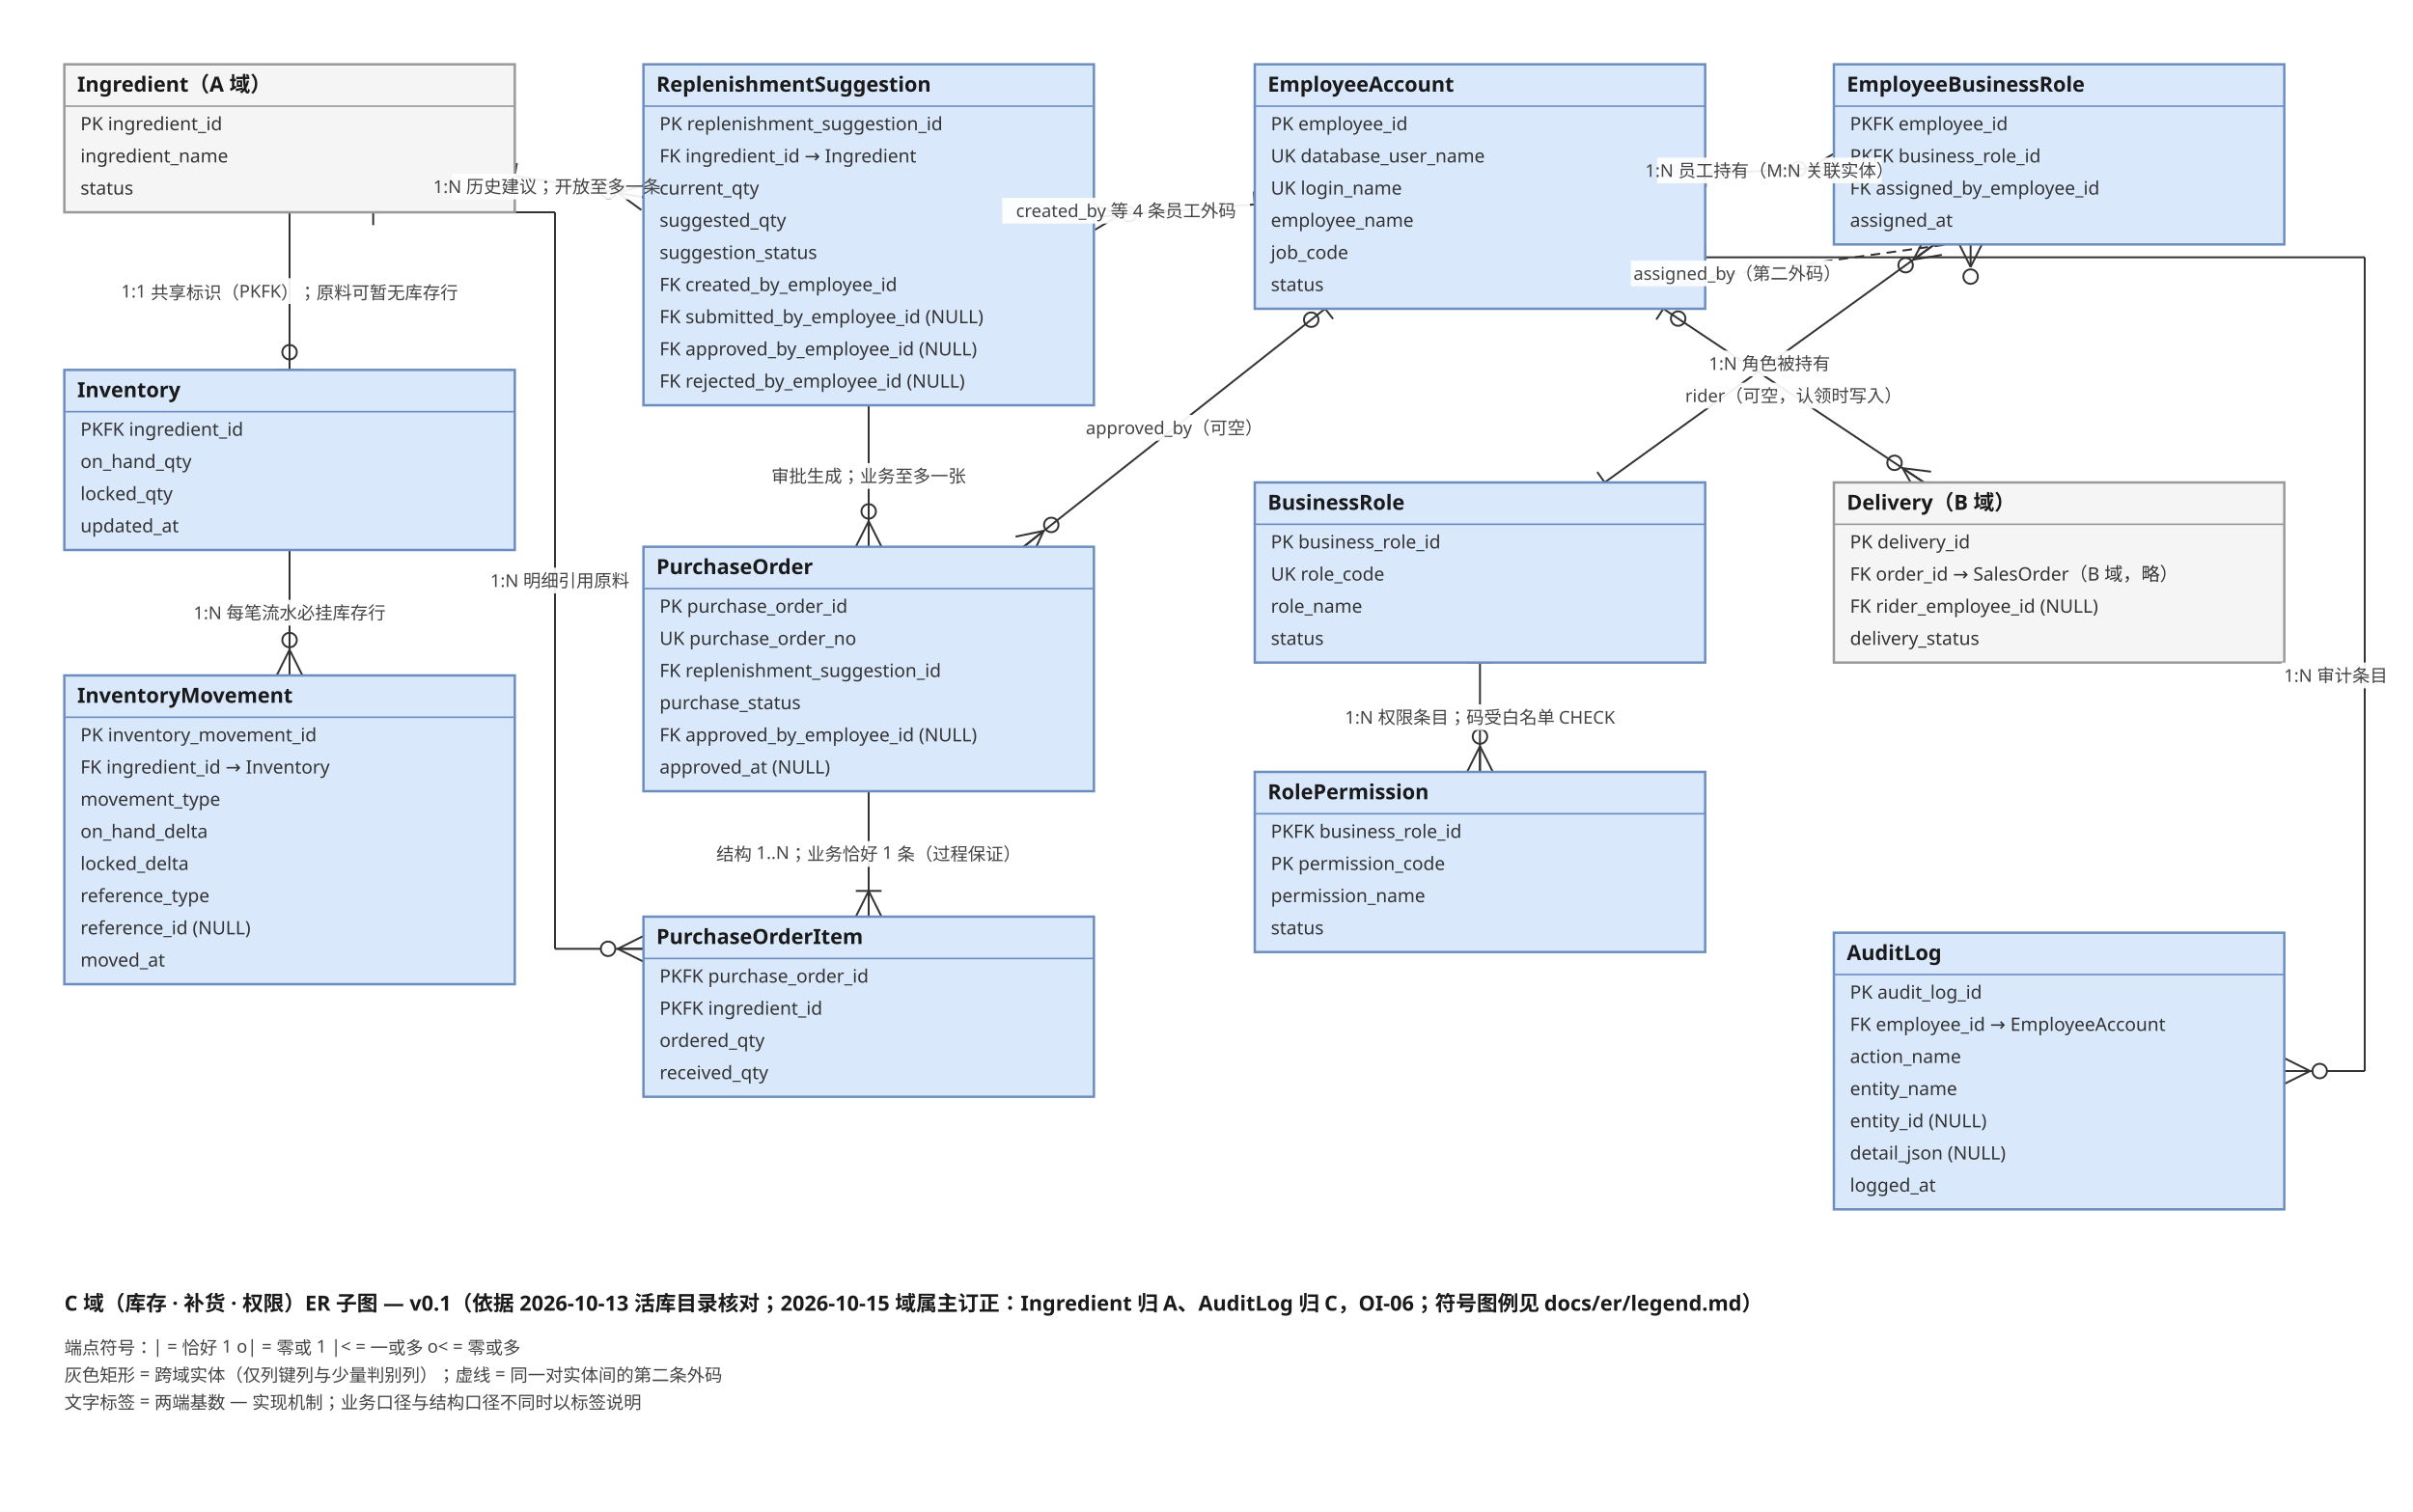
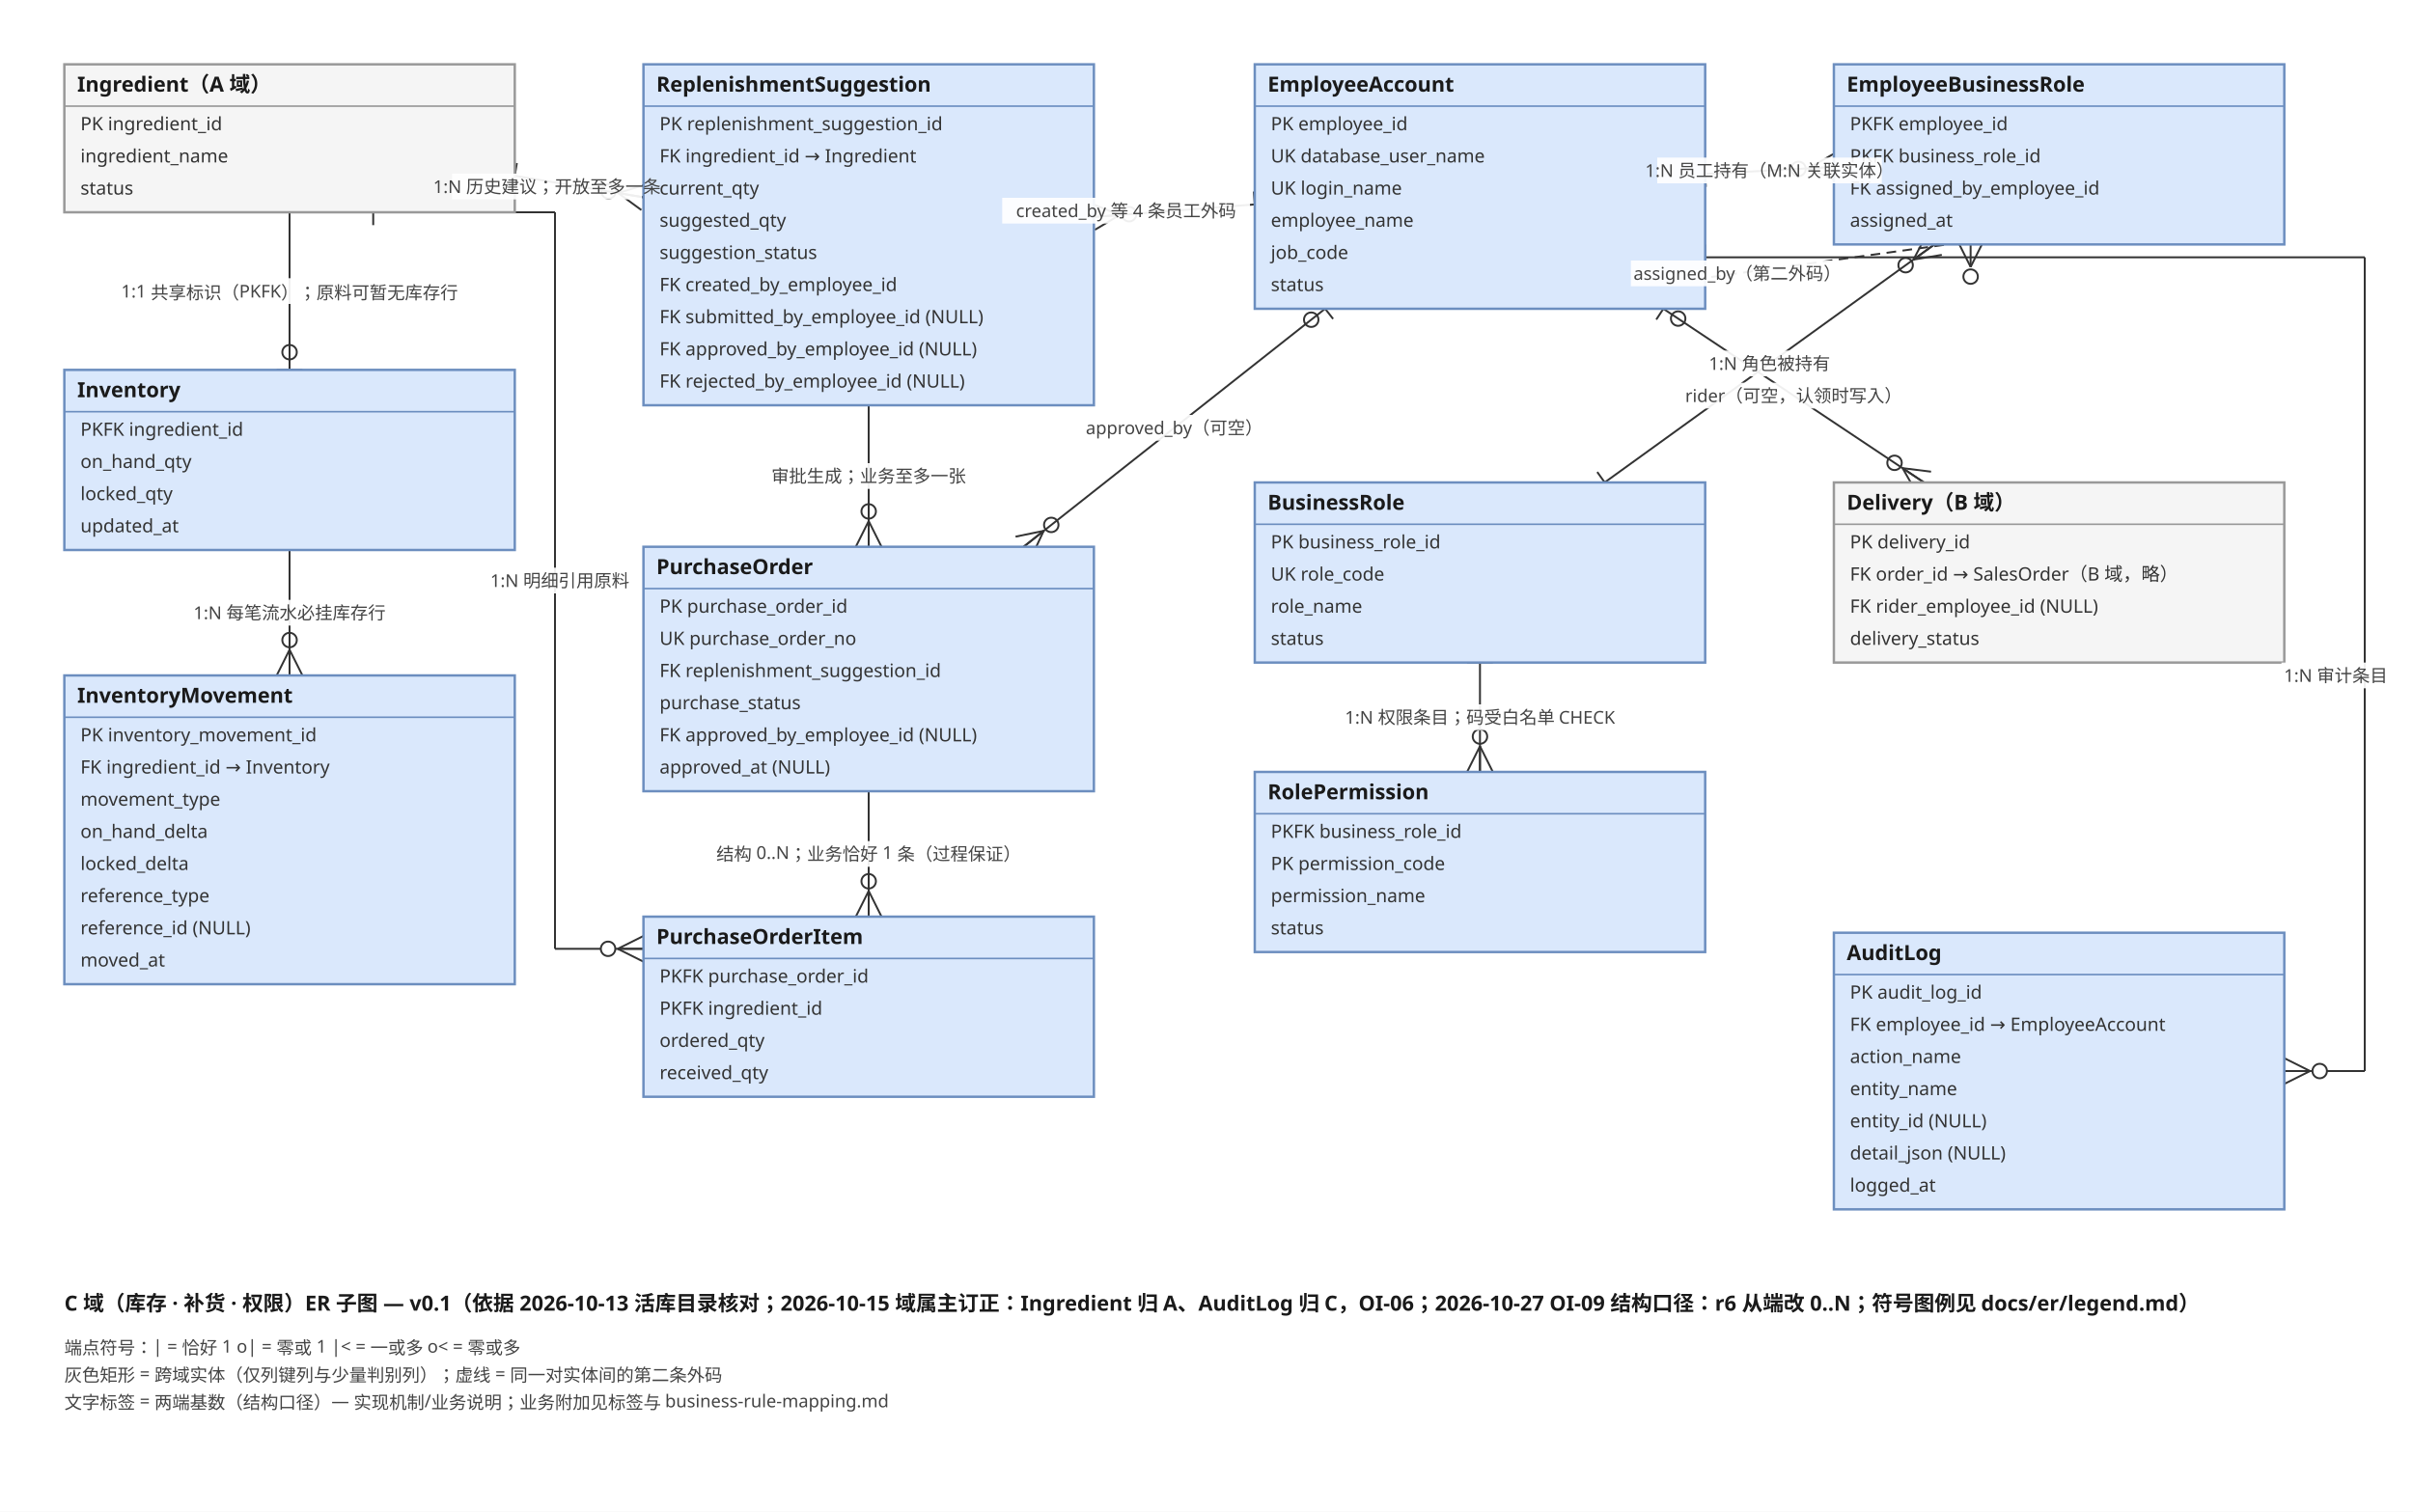
<svg xmlns="http://www.w3.org/2000/svg" width="1500" height="940" viewBox="0 0 1500 940" font-family="Segoe UI, Microsoft YaHei, sans-serif">
  <rect x="0" y="0" width="1500" height="940" fill="#ffffff" />
  <line x1="188.0" y1="132.0" x2="172.0" y2="132.0" stroke="#333" stroke-width="1.2" />
  <line x1="172.0" y1="230.0" x2="188.0" y2="230.0" stroke="#333" stroke-width="1.2" />
  <circle cx="180.0" cy="219.0" r="4.5" fill="#fff" stroke="#333" stroke-width="1.2" />
  <line x1="180.0" y1="132.0" x2="180.0" y2="230.0" stroke="#333" stroke-width="1.2" />
  <line x1="188.0" y1="342.0" x2="172.0" y2="342.0" stroke="#333" stroke-width="1.2" />
  <circle cx="180.0" cy="398.0" r="4.5" fill="#fff" stroke="#333" stroke-width="1.2" />
  <line x1="180.0" y1="404.0" x2="188.0" y2="420.0" stroke="#333" stroke-width="1.2" />
  <line x1="180.0" y1="404.0" x2="180.0" y2="420.0" stroke="#333" stroke-width="1.2" />
  <line x1="180.0" y1="404.0" x2="172.0" y2="420.0" stroke="#333" stroke-width="1.2" />
  <line x1="180.0" y1="342.0" x2="180.0" y2="420.0" stroke="#333" stroke-width="1.2" />
  <line x1="321.3" y1="101.4" x2="318.7" y2="117.2" stroke="#333" stroke-width="1.2" />
  <circle cx="378.3" cy="119.0" r="4.5" fill="#fff" stroke="#333" stroke-width="1.2" />
  <line x1="384.2" y1="120.0" x2="401.3" y2="114.8" stroke="#333" stroke-width="1.2" />
  <line x1="384.2" y1="120.0" x2="400.0" y2="122.7" stroke="#333" stroke-width="1.2" />
  <line x1="384.2" y1="120.0" x2="398.7" y2="130.6" stroke="#333" stroke-width="1.2" />
  <line x1="320.0" y1="109.3" x2="400.0" y2="122.7" stroke="#333" stroke-width="1.2" />
  <line x1="232" y1="132" x2="345" y2="132" stroke="#333" stroke-width="1.2" />
  <line x1="345" y1="132" x2="345" y2="590" stroke="#333" stroke-width="1.2" />
  <line x1="345" y1="590" x2="400" y2="590" stroke="#333" stroke-width="1.2" />
  <line x1="232.0" y1="124.0" x2="232.0" y2="140.0" stroke="#333" stroke-width="1.2" />
  <circle cx="378.0" cy="590.0" r="4.5" fill="#fff" stroke="#333" stroke-width="1.2" />
  <line x1="384.0" y1="590.0" x2="400.0" y2="582.0" stroke="#333" stroke-width="1.2" />
  <line x1="384.0" y1="590.0" x2="400.0" y2="590.0" stroke="#333" stroke-width="1.2" />
  <line x1="384.0" y1="590.0" x2="400.0" y2="598.0" stroke="#333" stroke-width="1.2" />
  <line x1="548.0" y1="252.0" x2="532.0" y2="252.0" stroke="#333" stroke-width="1.2" />
  <circle cx="540.0" cy="318.0" r="4.5" fill="#fff" stroke="#333" stroke-width="1.2" />
  <line x1="540.0" y1="324.0" x2="548.0" y2="340.0" stroke="#333" stroke-width="1.2" />
  <line x1="540.0" y1="324.0" x2="540.0" y2="340.0" stroke="#333" stroke-width="1.2" />
  <line x1="540.0" y1="324.0" x2="532.0" y2="340.0" stroke="#333" stroke-width="1.2" />
  <line x1="540.0" y1="252.0" x2="540.0" y2="340.0" stroke="#333" stroke-width="1.2" />
  <line x1="548.0" y1="492.0" x2="532.0" y2="492.0" stroke="#333" stroke-width="1.2" />
-   <line x1="532.0" y1="554.0" x2="548.0" y2="554.0" stroke="#333" stroke-width="1.2" />
+   <circle cx="540.0" cy="548.0" r="4.5" fill="#fff" stroke="#333" stroke-width="1.2" />
  <line x1="540.0" y1="554.0" x2="548.0" y2="570.0" stroke="#333" stroke-width="1.2" />
  <line x1="540.0" y1="554.0" x2="540.0" y2="570.0" stroke="#333" stroke-width="1.2" />
  <line x1="540.0" y1="554.0" x2="532.0" y2="570.0" stroke="#333" stroke-width="1.2" />
  <line x1="540.0" y1="492.0" x2="540.0" y2="570.0" stroke="#333" stroke-width="1.2" />
  <line x1="928.0" y1="412.0" x2="912.0" y2="412.0" stroke="#333" stroke-width="1.2" />
  <circle cx="920.0" cy="458.0" r="4.5" fill="#fff" stroke="#333" stroke-width="1.2" />
  <line x1="920.0" y1="464.0" x2="928.0" y2="480.0" stroke="#333" stroke-width="1.2" />
  <line x1="920.0" y1="464.0" x2="920.0" y2="480.0" stroke="#333" stroke-width="1.2" />
  <line x1="920.0" y1="464.0" x2="912.0" y2="480.0" stroke="#333" stroke-width="1.2" />
  <line x1="920.0" y1="412.0" x2="920.0" y2="480.0" stroke="#333" stroke-width="1.2" />
  <line x1="1059.6" y1="100.2" x2="1060.4" y2="116.2" stroke="#333" stroke-width="1.2" />
  <circle cx="1118.0" cy="105.0" r="4.5" fill="#fff" stroke="#333" stroke-width="1.2" />
  <line x1="1124.0" y1="104.7" x2="1139.6" y2="95.8" stroke="#333" stroke-width="1.2" />
  <line x1="1124.0" y1="104.7" x2="1140.0" y2="103.8" stroke="#333" stroke-width="1.2" />
  <line x1="1124.0" y1="104.7" x2="1140.4" y2="111.8" stroke="#333" stroke-width="1.2" />
  <line x1="1060.0" y1="108.2" x2="1140.0" y2="103.8" stroke="#333" stroke-width="1.2" />
  <line x1="992.9" y1="293.5" x2="1002.2" y2="306.5" stroke="#333" stroke-width="1.2" />
  <circle cx="1184.6" cy="164.9" r="4.5" fill="#fff" stroke="#333" stroke-width="1.2" />
  <line x1="1189.5" y1="161.4" x2="1197.8" y2="145.5" stroke="#333" stroke-width="1.2" />
  <line x1="1189.5" y1="161.4" x2="1202.5" y2="152.0" stroke="#333" stroke-width="1.2" />
  <line x1="1189.5" y1="161.4" x2="1207.1" y2="158.5" stroke="#333" stroke-width="1.2" />
  <line x1="997.5" y1="300.0" x2="1202.5" y2="152.0" stroke="#333" stroke-width="1.2" />
  <line x1="943.0" y1="190.0" x2="927.0" y2="190.0" stroke="#333" stroke-width="1.2" />
  <circle cx="1225.0" cy="172.0" r="4.5" fill="#fff" stroke="#333" stroke-width="1.2" />
  <line x1="1225.0" y1="166.0" x2="1217.0" y2="150.0" stroke="#333" stroke-width="1.2" />
  <line x1="1225.0" y1="166.0" x2="1225.0" y2="150.0" stroke="#333" stroke-width="1.2" />
  <line x1="1225.0" y1="166.0" x2="1233.0" y2="150.0" stroke="#333" stroke-width="1.2" />
  <line x1="935.0" y1="190.0" x2="1225.0" y2="150.0" stroke="#333" stroke-width="1.2" stroke-dasharray="6,4" />
  <line x1="780.6" y1="135.0" x2="779.4" y2="119.1" stroke="#333" stroke-width="1.2" />
  <circle cx="701.9" cy="133.2" r="4.5" fill="#fff" stroke="#333" stroke-width="1.2" />
  <line x1="696.0" y1="133.7" x2="680.6" y2="142.9" stroke="#333" stroke-width="1.2" />
  <line x1="696.0" y1="133.7" x2="680.0" y2="134.9" stroke="#333" stroke-width="1.2" />
  <line x1="696.0" y1="133.7" x2="679.4" y2="127.0" stroke="#333" stroke-width="1.2" />
  <line x1="780.0" y1="127.1" x2="680.0" y2="134.9" stroke="#333" stroke-width="1.2" />
  <line x1="828.7" y1="198.3" x2="818.8" y2="185.7" stroke="#333" stroke-width="1.2" />
  <circle cx="815.1" cy="198.8" r="4.5" fill="#fff" stroke="#333" stroke-width="1.2" />
  <circle cx="653.5" cy="326.4" r="4.5" fill="#fff" stroke="#333" stroke-width="1.2" />
  <line x1="648.8" y1="330.1" x2="641.2" y2="346.3" stroke="#333" stroke-width="1.2" />
  <line x1="648.8" y1="330.1" x2="636.3" y2="340.0" stroke="#333" stroke-width="1.2" />
  <line x1="648.8" y1="330.1" x2="631.3" y2="333.7" stroke="#333" stroke-width="1.2" />
  <line x1="823.7" y1="192.0" x2="636.3" y2="340.0" stroke="#333" stroke-width="1.2" />
  <line x1="1038.4" y1="185.3" x2="1029.6" y2="198.7" stroke="#333" stroke-width="1.2" />
  <circle cx="1043.2" cy="198.1" r="4.5" fill="#fff" stroke="#333" stroke-width="1.2" />
  <circle cx="1177.7" cy="287.8" r="4.5" fill="#fff" stroke="#333" stroke-width="1.2" />
  <line x1="1182.7" y1="291.1" x2="1200.4" y2="293.3" stroke="#333" stroke-width="1.2" />
  <line x1="1182.7" y1="291.1" x2="1196.0" y2="300.0" stroke="#333" stroke-width="1.2" />
  <line x1="1182.7" y1="291.1" x2="1191.6" y2="306.7" stroke="#333" stroke-width="1.2" />
  <line x1="1034.0" y1="192.0" x2="1196.0" y2="300.0" stroke="#333" stroke-width="1.2" />
  <line x1="1060" y1="160" x2="1470" y2="160" stroke="#333" stroke-width="1.2" />
  <line x1="1470" y1="160" x2="1470" y2="666" stroke="#333" stroke-width="1.2" />
  <line x1="1470" y1="666" x2="1420" y2="666" stroke="#333" stroke-width="1.2" />
  <line x1="1060.0" y1="152.0" x2="1060.0" y2="168.0" stroke="#333" stroke-width="1.2" />
  <circle cx="1442.0" cy="666.0" r="4.5" fill="#fff" stroke="#333" stroke-width="1.2" />
  <line x1="1436.0" y1="666.0" x2="1420.0" y2="674.0" stroke="#333" stroke-width="1.2" />
  <line x1="1436.0" y1="666.0" x2="1420.0" y2="666.0" stroke="#333" stroke-width="1.2" />
  <line x1="1436.0" y1="666.0" x2="1420.0" y2="658.0" stroke="#333" stroke-width="1.2" />
  <rect x="40" y="40" width="280" height="92" rx="0" fill="#f5f5f5" stroke="#999999" stroke-width="1.5" />
  <line x1="40" y1="66" x2="320" y2="66" stroke="#999999" stroke-width="1" />
  <text x="48" y="57" font-size="13" font-weight="bold" fill="#1a1a1a">Ingredient（A 域）</text>
  <text x="50" y="81" font-size="11.5" fill="#333">PK ingredient_id</text>
  <text x="50" y="101" font-size="11.5" fill="#333">ingredient_name</text>
  <text x="50" y="121" font-size="11.5" fill="#333">status</text>
  <rect x="40" y="230" width="280" height="112" rx="0" fill="#dae8fc" stroke="#6c8ebf" stroke-width="1.5" />
  <line x1="40" y1="256" x2="320" y2="256" stroke="#6c8ebf" stroke-width="1" />
  <text x="48" y="247" font-size="13" font-weight="bold" fill="#1a1a1a">Inventory</text>
  <text x="50" y="271" font-size="11.5" fill="#333">PKFK ingredient_id</text>
  <text x="50" y="291" font-size="11.5" fill="#333">on_hand_qty</text>
  <text x="50" y="311" font-size="11.5" fill="#333">locked_qty</text>
  <text x="50" y="331" font-size="11.5" fill="#333">updated_at</text>
  <rect x="40" y="420" width="280" height="192" rx="0" fill="#dae8fc" stroke="#6c8ebf" stroke-width="1.5" />
  <line x1="40" y1="446" x2="320" y2="446" stroke="#6c8ebf" stroke-width="1" />
  <text x="48" y="437" font-size="13" font-weight="bold" fill="#1a1a1a">InventoryMovement</text>
  <text x="50" y="461" font-size="11.5" fill="#333">PK inventory_movement_id</text>
  <text x="50" y="481" font-size="11.5" fill="#333">FK ingredient_id → Inventory</text>
  <text x="50" y="501" font-size="11.5" fill="#333">movement_type</text>
  <text x="50" y="521" font-size="11.5" fill="#333">on_hand_delta</text>
  <text x="50" y="541" font-size="11.5" fill="#333">locked_delta</text>
  <text x="50" y="561" font-size="11.5" fill="#333">reference_type</text>
  <text x="50" y="581" font-size="11.5" fill="#333">reference_id (NULL)</text>
  <text x="50" y="601" font-size="11.5" fill="#333">moved_at</text>
  <rect x="400" y="40" width="280" height="212" rx="0" fill="#dae8fc" stroke="#6c8ebf" stroke-width="1.5" />
  <line x1="400" y1="66" x2="680" y2="66" stroke="#6c8ebf" stroke-width="1" />
  <text x="408" y="57" font-size="13" font-weight="bold" fill="#1a1a1a">ReplenishmentSuggestion</text>
  <text x="410" y="81" font-size="11.5" fill="#333">PK replenishment_suggestion_id</text>
  <text x="410" y="101" font-size="11.5" fill="#333">FK ingredient_id → Ingredient</text>
  <text x="410" y="121" font-size="11.5" fill="#333">current_qty</text>
  <text x="410" y="141" font-size="11.5" fill="#333">suggested_qty</text>
  <text x="410" y="161" font-size="11.5" fill="#333">suggestion_status</text>
  <text x="410" y="181" font-size="11.5" fill="#333">FK created_by_employee_id</text>
  <text x="410" y="201" font-size="11.5" fill="#333">FK submitted_by_employee_id (NULL)</text>
  <text x="410" y="221" font-size="11.5" fill="#333">FK approved_by_employee_id (NULL)</text>
  <text x="410" y="241" font-size="11.5" fill="#333">FK rejected_by_employee_id (NULL)</text>
  <rect x="400" y="340" width="280" height="152" rx="0" fill="#dae8fc" stroke="#6c8ebf" stroke-width="1.5" />
  <line x1="400" y1="366" x2="680" y2="366" stroke="#6c8ebf" stroke-width="1" />
  <text x="408" y="357" font-size="13" font-weight="bold" fill="#1a1a1a">PurchaseOrder</text>
  <text x="410" y="381" font-size="11.5" fill="#333">PK purchase_order_id</text>
  <text x="410" y="401" font-size="11.5" fill="#333">UK purchase_order_no</text>
  <text x="410" y="421" font-size="11.5" fill="#333">FK replenishment_suggestion_id</text>
  <text x="410" y="441" font-size="11.5" fill="#333">purchase_status</text>
  <text x="410" y="461" font-size="11.5" fill="#333">FK approved_by_employee_id (NULL)</text>
  <text x="410" y="481" font-size="11.5" fill="#333">approved_at (NULL)</text>
  <rect x="400" y="570" width="280" height="112" rx="0" fill="#dae8fc" stroke="#6c8ebf" stroke-width="1.5" />
  <line x1="400" y1="596" x2="680" y2="596" stroke="#6c8ebf" stroke-width="1" />
  <text x="408" y="587" font-size="13" font-weight="bold" fill="#1a1a1a">PurchaseOrderItem</text>
  <text x="410" y="611" font-size="11.5" fill="#333">PKFK purchase_order_id</text>
  <text x="410" y="631" font-size="11.5" fill="#333">PKFK ingredient_id</text>
  <text x="410" y="651" font-size="11.5" fill="#333">ordered_qty</text>
  <text x="410" y="671" font-size="11.5" fill="#333">received_qty</text>
  <rect x="780" y="40" width="280" height="152" rx="0" fill="#dae8fc" stroke="#6c8ebf" stroke-width="1.5" />
  <line x1="780" y1="66" x2="1060" y2="66" stroke="#6c8ebf" stroke-width="1" />
  <text x="788" y="57" font-size="13" font-weight="bold" fill="#1a1a1a">EmployeeAccount</text>
  <text x="790" y="81" font-size="11.5" fill="#333">PK employee_id</text>
  <text x="790" y="101" font-size="11.5" fill="#333">UK database_user_name</text>
  <text x="790" y="121" font-size="11.5" fill="#333">UK login_name</text>
  <text x="790" y="141" font-size="11.5" fill="#333">employee_name</text>
  <text x="790" y="161" font-size="11.5" fill="#333">job_code</text>
  <text x="790" y="181" font-size="11.5" fill="#333">status</text>
  <rect x="780" y="300" width="280" height="112" rx="0" fill="#dae8fc" stroke="#6c8ebf" stroke-width="1.5" />
  <line x1="780" y1="326" x2="1060" y2="326" stroke="#6c8ebf" stroke-width="1" />
  <text x="788" y="317" font-size="13" font-weight="bold" fill="#1a1a1a">BusinessRole</text>
  <text x="790" y="341" font-size="11.5" fill="#333">PK business_role_id</text>
  <text x="790" y="361" font-size="11.5" fill="#333">UK role_code</text>
  <text x="790" y="381" font-size="11.5" fill="#333">role_name</text>
  <text x="790" y="401" font-size="11.5" fill="#333">status</text>
  <rect x="780" y="480" width="280" height="112" rx="0" fill="#dae8fc" stroke="#6c8ebf" stroke-width="1.5" />
  <line x1="780" y1="506" x2="1060" y2="506" stroke="#6c8ebf" stroke-width="1" />
  <text x="788" y="497" font-size="13" font-weight="bold" fill="#1a1a1a">RolePermission</text>
  <text x="790" y="521" font-size="11.5" fill="#333">PKFK business_role_id</text>
  <text x="790" y="541" font-size="11.5" fill="#333">PK permission_code</text>
  <text x="790" y="561" font-size="11.5" fill="#333">permission_name</text>
  <text x="790" y="581" font-size="11.5" fill="#333">status</text>
  <rect x="1140" y="40" width="280" height="112" rx="0" fill="#dae8fc" stroke="#6c8ebf" stroke-width="1.5" />
  <line x1="1140" y1="66" x2="1420" y2="66" stroke="#6c8ebf" stroke-width="1" />
  <text x="1148" y="57" font-size="13" font-weight="bold" fill="#1a1a1a">EmployeeBusinessRole</text>
  <text x="1150" y="81" font-size="11.5" fill="#333">PKFK employee_id</text>
  <text x="1150" y="101" font-size="11.5" fill="#333">PKFK business_role_id</text>
  <text x="1150" y="121" font-size="11.5" fill="#333">FK assigned_by_employee_id</text>
  <text x="1150" y="141" font-size="11.5" fill="#333">assigned_at</text>
  <rect x="1140" y="300" width="280" height="112" rx="0" fill="#f5f5f5" stroke="#999999" stroke-width="1.5" />
  <line x1="1140" y1="326" x2="1420" y2="326" stroke="#999999" stroke-width="1" />
  <text x="1148" y="317" font-size="13" font-weight="bold" fill="#1a1a1a">Delivery（B 域）</text>
  <text x="1150" y="341" font-size="11.5" fill="#333">PK delivery_id</text>
  <text x="1150" y="361" font-size="11.5" fill="#333">FK order_id → SalesOrder（B 域，略）</text>
  <text x="1150" y="381" font-size="11.5" fill="#333">FK rider_employee_id (NULL)</text>
  <text x="1150" y="401" font-size="11.5" fill="#333">delivery_status</text>
  <rect x="1140" y="580" width="280" height="172" rx="0" fill="#dae8fc" stroke="#6c8ebf" stroke-width="1.5" />
  <line x1="1140" y1="606" x2="1420" y2="606" stroke="#6c8ebf" stroke-width="1" />
  <text x="1148" y="597" font-size="13" font-weight="bold" fill="#1a1a1a">AuditLog</text>
  <text x="1150" y="621" font-size="11.5" fill="#333">PK audit_log_id</text>
  <text x="1150" y="641" font-size="11.5" fill="#333">FK employee_id → EmployeeAccount</text>
  <text x="1150" y="661" font-size="11.5" fill="#333">action_name</text>
  <text x="1150" y="681" font-size="11.5" fill="#333">entity_name</text>
  <text x="1150" y="701" font-size="11.5" fill="#333">entity_id (NULL)</text>
  <text x="1150" y="721" font-size="11.5" fill="#333">detail_json (NULL)</text>
  <text x="1150" y="741" font-size="11.5" fill="#333">logged_at</text>
  <rect x="92.2" y="173.0" width="175.6" height="16" fill="#ffffff" opacity="0.92" />
  <text x="180.0" y="185.0" font-size="11" fill="#444" text-anchor="middle">1:1 共享标识（PKFK）；原料可暂无库存行</text>
  <rect x="128.2" y="373.0" width="103.6" height="16" fill="#ffffff" opacity="0.92" />
  <text x="180.0" y="385.0" font-size="11" fill="#444" text-anchor="middle">1:N 每笔流水必挂库存行</text>
  <rect x="281.0" y="108.0" width="118.0" height="16" fill="#ffffff" opacity="0.92" />
  <text x="340.0" y="120.0" font-size="11" fill="#444" text-anchor="middle">1:N 历史建议；开放至多一条</text>
  <rect x="307.0" y="353.0" width="82.0" height="16" fill="#ffffff" opacity="0.92" />
  <text x="348.0" y="365.0" font-size="11" fill="#444" text-anchor="middle">1:N 明细引用原料</text>
  <rect x="495.4" y="288.0" width="89.2" height="16" fill="#ffffff" opacity="0.92" />
  <text x="540.0" y="300.0" font-size="11" fill="#444" text-anchor="middle">审批生成；业务至多一张</text>
  <rect x="455.8" y="523.0" width="168.4" height="16" fill="#ffffff" opacity="0.92" />
-   <text x="540.0" y="535.0" font-size="11" fill="#444" text-anchor="middle">结构 1..N；业务恰好 1 条（过程保证）</text>
+   <text x="540.0" y="535.0" font-size="11" fill="#444" text-anchor="middle">结构 0..N；业务恰好 1 条（过程保证）</text>
  <rect x="843.0" y="438.0" width="154.0" height="16" fill="#ffffff" opacity="0.92" />
  <text x="920.0" y="450.0" font-size="11" fill="#444" text-anchor="middle">1:N 权限条目；码受白名单 CHECK</text>
  <rect x="1030.2" y="98.0" width="139.6" height="16" fill="#ffffff" opacity="0.92" />
  <text x="1100.0" y="110.0" font-size="11" fill="#444" text-anchor="middle">1:N 员工持有（M:N 关联实体）</text>
  <rect x="1062.6" y="218.0" width="74.8" height="16" fill="#ffffff" opacity="0.92" />
  <text x="1100.0" y="230.0" font-size="11" fill="#444" text-anchor="middle">1:N 角色被持有</text>
  <rect x="1013.8" y="162.0" width="132.4" height="16" fill="#ffffff" opacity="0.92" />
  <text x="1080.0" y="174.0" font-size="11" fill="#444" text-anchor="middle">assigned_by（第二外码）</text>
  <rect x="623.0" y="123.0" width="154.0" height="16" fill="#ffffff" opacity="0.92" />
  <text x="700.0" y="135.0" font-size="11" fill="#444" text-anchor="middle">created_by 等 4 条员工外码</text>
  <rect x="671.0" y="258.0" width="118.0" height="16" fill="#ffffff" opacity="0.92" />
  <text x="730.0" y="270.0" font-size="11" fill="#444" text-anchor="middle">approved_by（可空）</text>
  <rect x="1056.0" y="238.0" width="118.0" height="16" fill="#ffffff" opacity="0.92" />
  <text x="1115.0" y="250.0" font-size="11" fill="#444" text-anchor="middle">rider（可空，认领时写入）</text>
  <rect x="1418.2" y="412.0" width="67.6" height="16" fill="#ffffff" opacity="0.92" />
  <text x="1452.0" y="424.0" font-size="11" fill="#444" text-anchor="middle">1:N 审计条目</text>
-   <text x="40" y="815" font-size="13" font-weight="bold" fill="#1a1a1a">C 域（库存 · 补货 · 权限）ER 子图 — v0.1（依据 2026-10-13 活库目录核对；2026-10-15 域属主订正：Ingredient 归 A、AuditLog 归 C，OI-06；符号图例见 docs/er/legend.md）</text>
+   <text x="40" y="815" font-size="13" font-weight="bold" fill="#1a1a1a">C 域（库存 · 补货 · 权限）ER 子图 — v0.1（依据 2026-10-13 活库目录核对；2026-10-15 域属主订正：Ingredient 归 A、AuditLog 归 C，OI-06；2026-10-27 OI-09 结构口径：r6 从端改 0..N；符号图例见 docs/er/legend.md）</text>
  <text x="40" y="842" font-size="11" fill="#444">端点符号：| = 恰好 1    o| = 零或 1    |&lt; = 一或多    o&lt; = 零或多</text>
  <text x="40" y="859" font-size="11" fill="#444">灰色矩形 = 跨域实体（仅列键列与少量判别列）；虚线 = 同一对实体间的第二条外码</text>
-   <text x="40" y="876" font-size="11" fill="#444">文字标签 = 两端基数 — 实现机制；业务口径与结构口径不同时以标签说明</text>
+   <text x="40" y="876" font-size="11" fill="#444">文字标签 = 两端基数（结构口径）— 实现机制/业务说明；业务附加见标签与 business-rule-mapping.md</text>
</svg>
